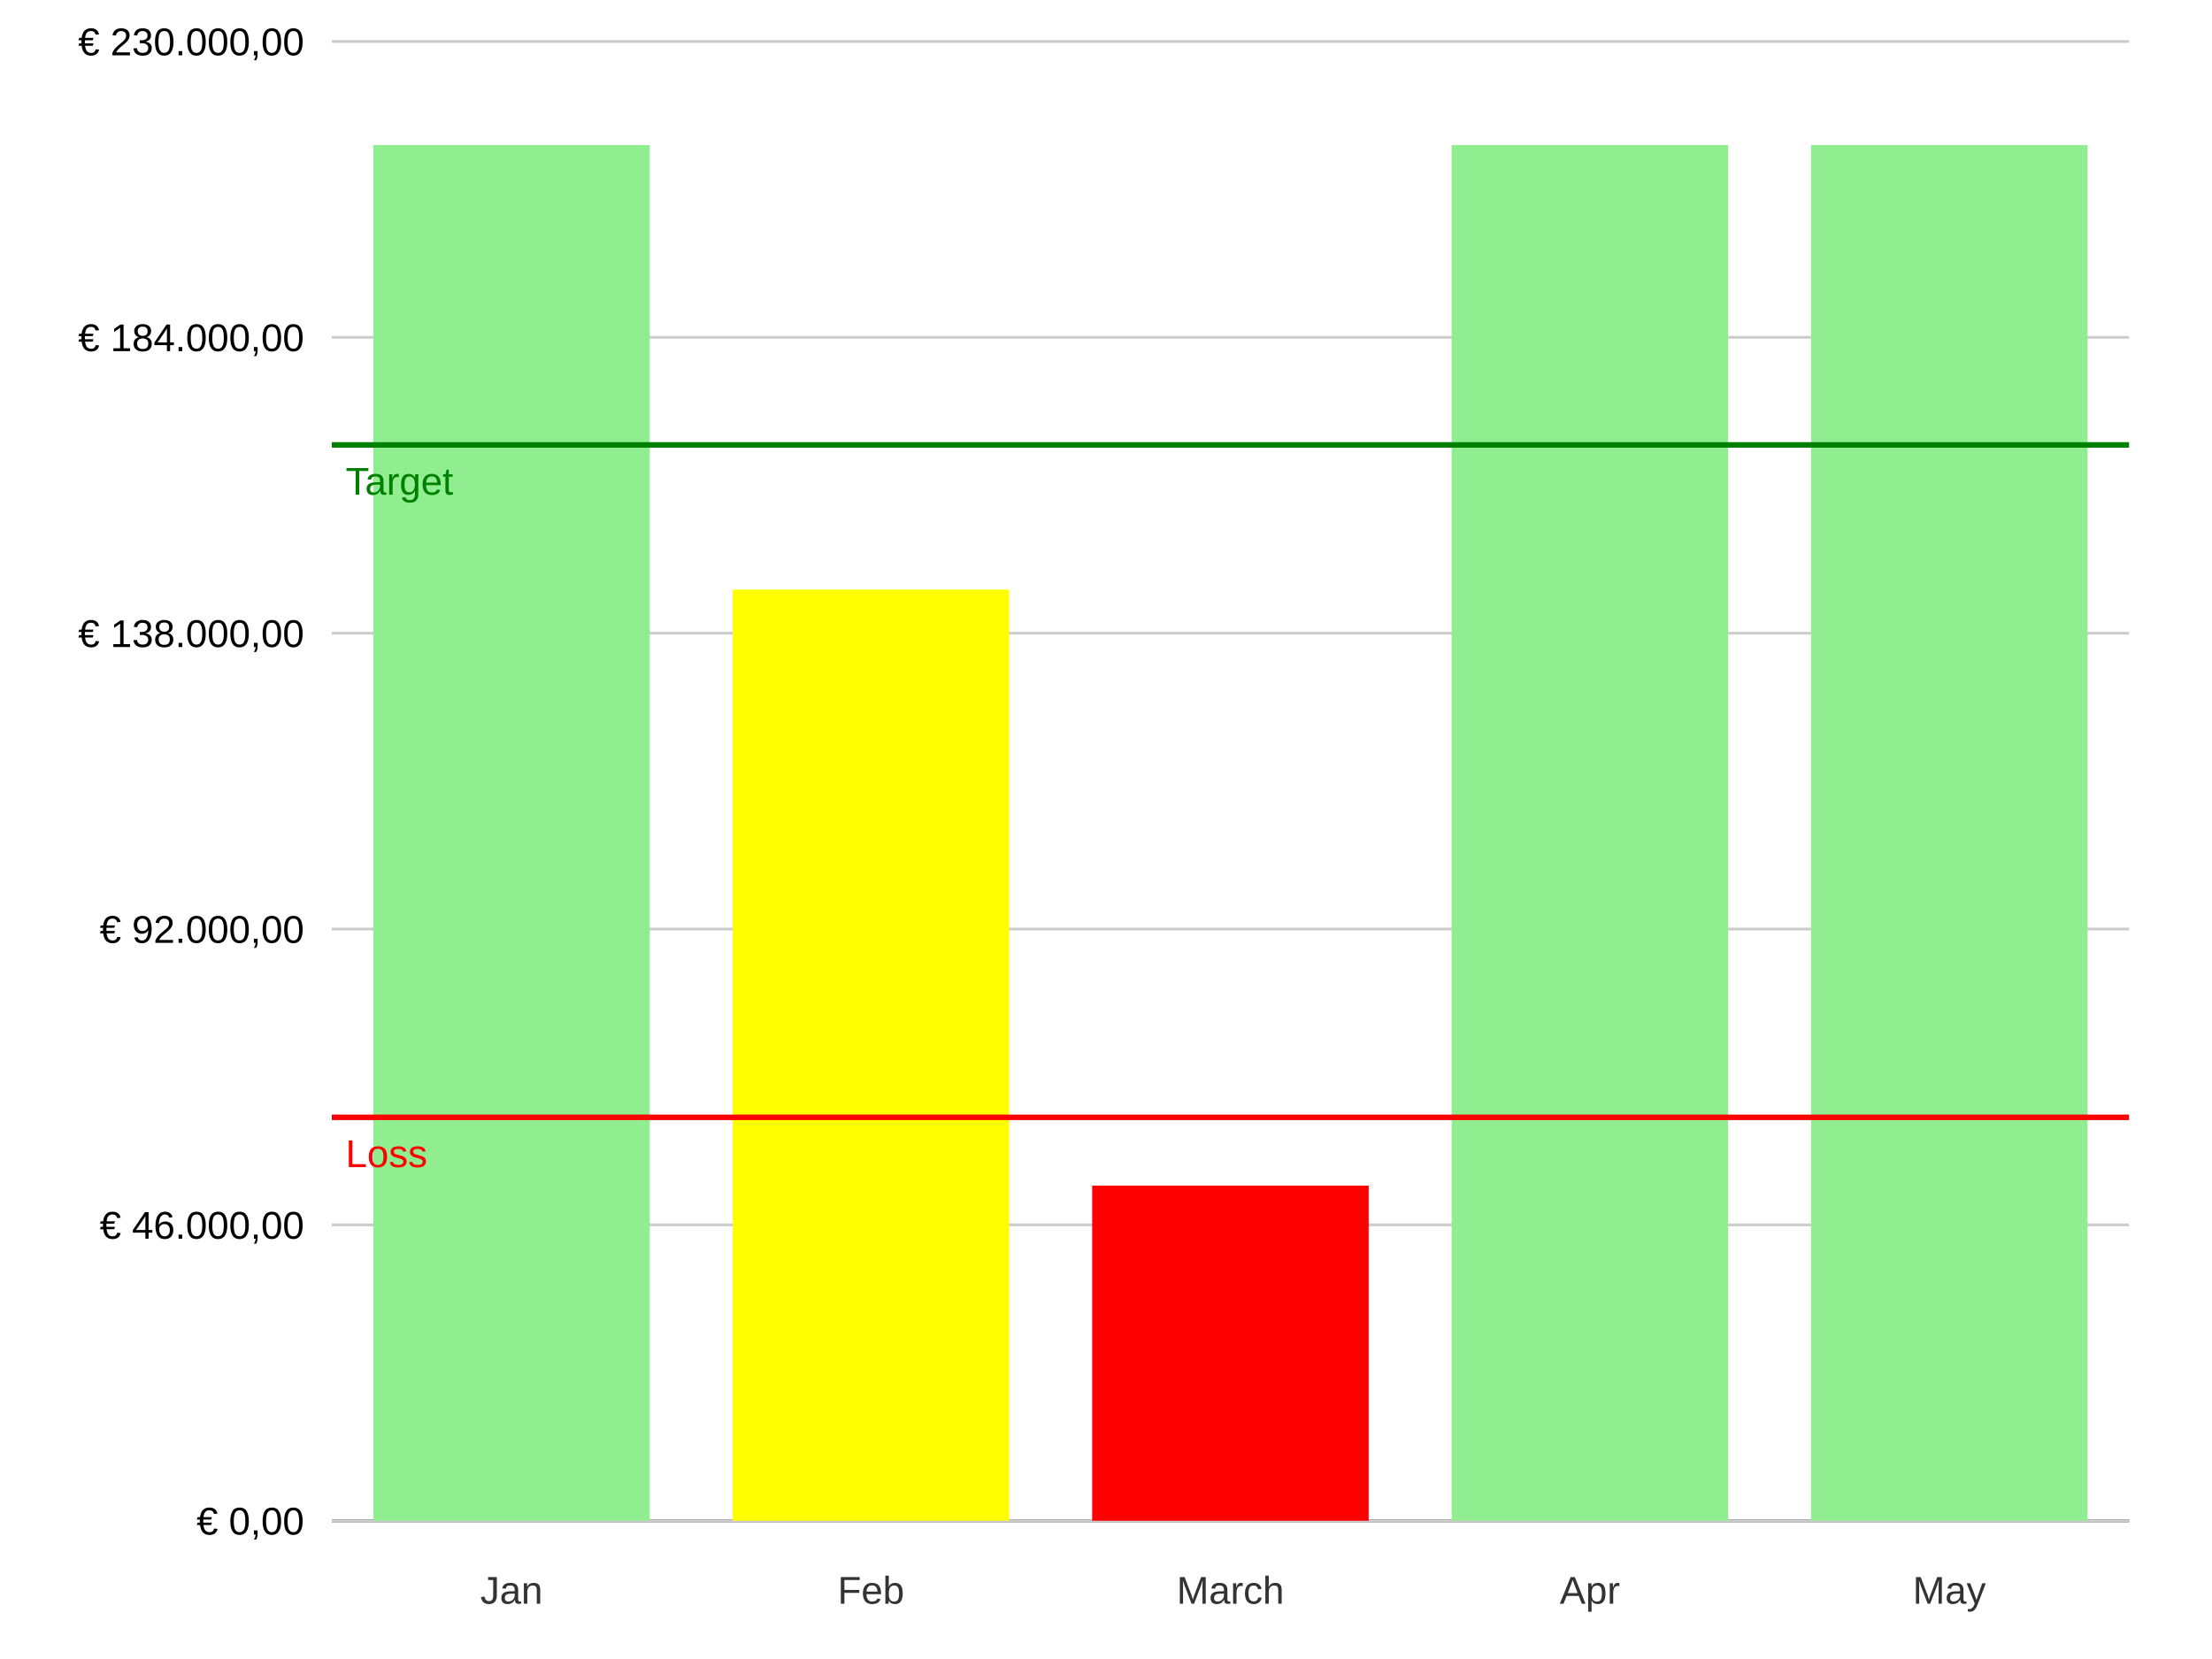
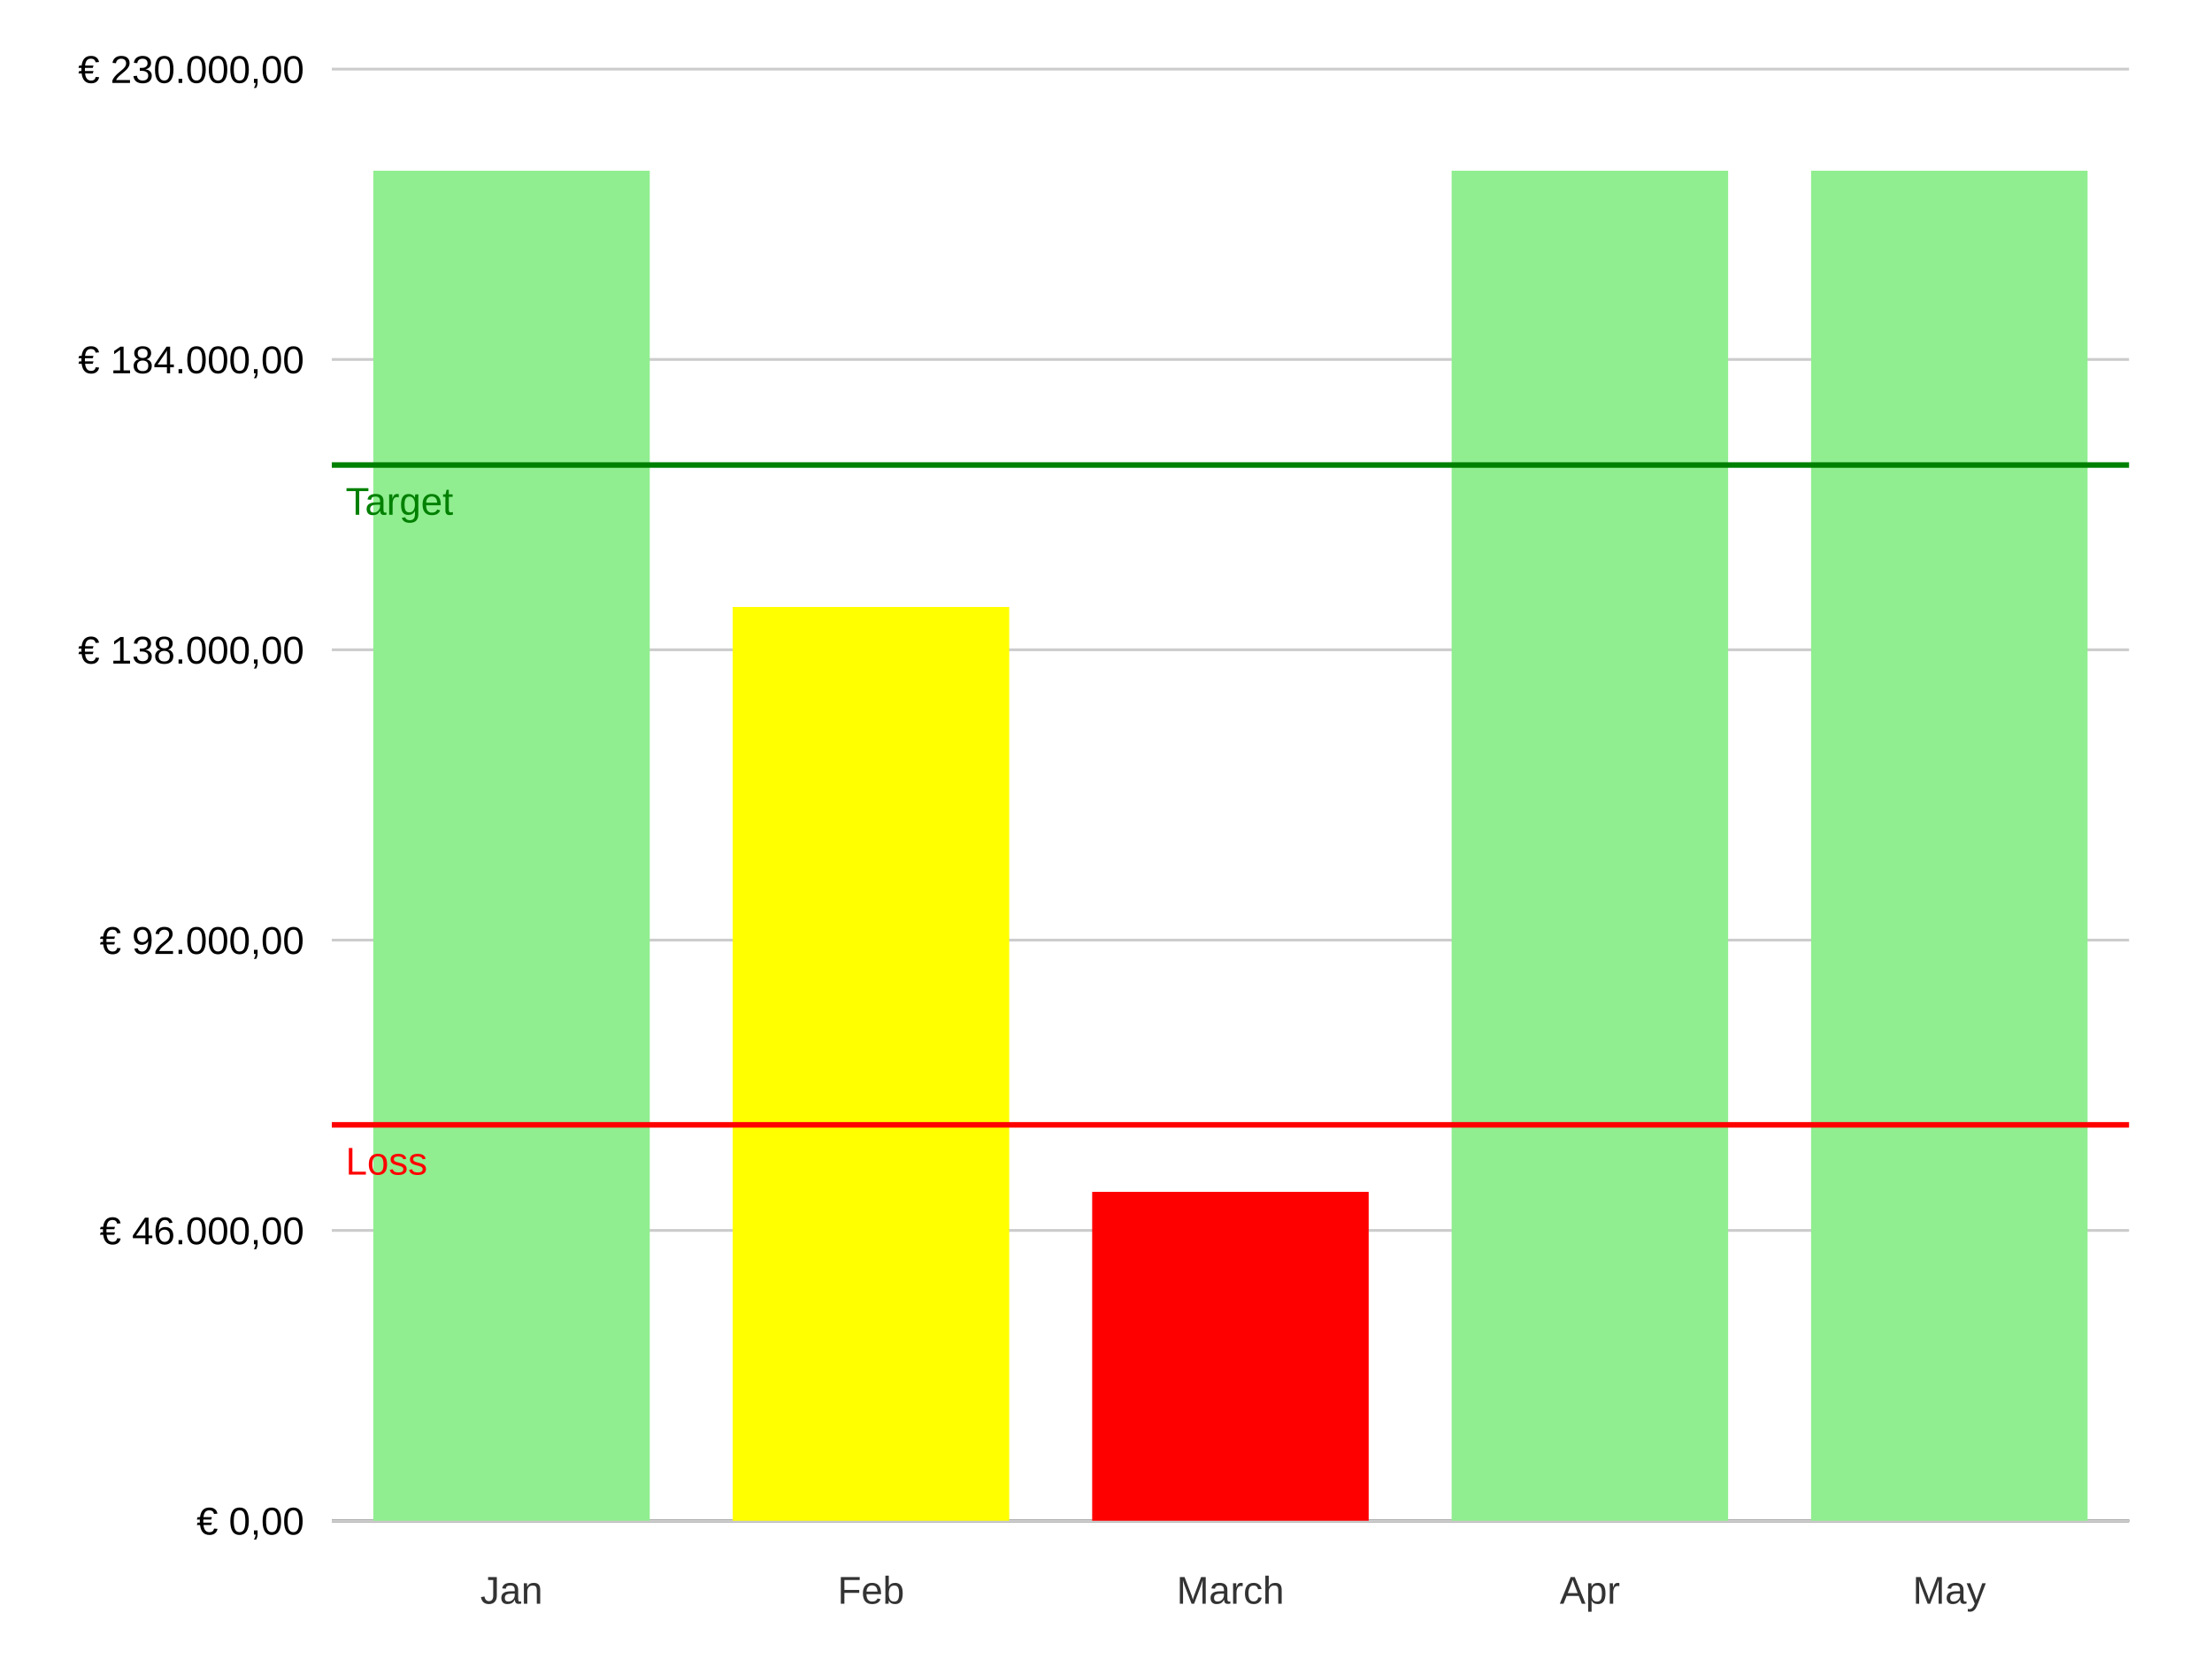
<svg xmlns="http://www.w3.org/2000/svg" width="800" height="600">
  <rect width="800" height="600" fill="white" />
  <text x="110" y="555" font-family="arial" font-size="14" fill="black" text-anchor="end">€ 0,00</text>
-   <text x="110" y="448" font-family="arial" font-size="14" fill="black" text-anchor="end">€ 46.000,00</text>
-   <text x="110" y="341" font-family="arial" font-size="14" fill="black" text-anchor="end">€ 92.000,00</text>
-   <text x="110" y="234" font-family="arial" font-size="14" fill="black" text-anchor="end">€ 138.000,00</text>
-   <text x="110" y="127" font-family="arial" font-size="14" fill="black" text-anchor="end">€ 184.000,00</text>
-   <text x="110" y="20" font-family="arial" font-size="14" fill="black" text-anchor="end">€ 230.000,00</text>
-   <text text-anchor="middle" font-family="arial" alignment-baseline="middle" transform="rotate(270, 20, 267.5)" x="20" y="267.5" font-size="14" fill="black" />
+   <text x="110" y="450" font-family="arial" font-size="14" fill="black" text-anchor="end">€ 46.000,00</text>
+   <text x="110" y="345" font-family="arial" font-size="14" fill="black" text-anchor="end">€ 92.000,00</text>
+   <text x="110" y="240" font-family="arial" font-size="14" fill="black" text-anchor="end">€ 138.000,00</text>
+   <text x="110" y="135" font-family="arial" font-size="14" fill="black" text-anchor="end">€ 184.000,00</text>
+   <text x="110" y="30" font-family="arial" font-size="14" fill="black" text-anchor="end">€ 230.000,00</text>
+   <text text-anchor="middle" font-family="arial" alignment-baseline="middle" transform="rotate(270, 20, 262.5)" x="20" y="262.5" font-size="14" fill="black" />
  <line x1="120" y1="550" x2="770" y2="550" stroke="black" />
  <text x="445" y="590" font-family="arial" font-size="14" text-anchor="middle" />
  <line x1="120" y1="550" x2="770" y2="550" stroke="#ccc" stroke-dasharray="" stroke-width="1" />
-   <line x1="120" y1="443" x2="770" y2="443" stroke="#ccc" stroke-dasharray="" stroke-width="1" />
-   <line x1="120" y1="336" x2="770" y2="336" stroke="#ccc" stroke-dasharray="" stroke-width="1" />
-   <line x1="120" y1="229" x2="770" y2="229" stroke="#ccc" stroke-dasharray="" stroke-width="1" />
-   <line x1="120" y1="122" x2="770" y2="122" stroke="#ccc" stroke-dasharray="" stroke-width="1" />
-   <line x1="120" y1="15" x2="770" y2="15" stroke="#ccc" stroke-dasharray="" stroke-width="1" />
-   <rect x="135" y="52.445" width="100" height="497.555" fill="lightgreen" fill-opacity="1" stroke="none" stroke-width="0" rx="0" ry="0" />
+   <line x1="120" y1="445" x2="770" y2="445" stroke="#ccc" stroke-dasharray="" stroke-width="1" />
+   <line x1="120" y1="340" x2="770" y2="340" stroke="#ccc" stroke-dasharray="" stroke-width="1" />
+   <line x1="120" y1="235" x2="770" y2="235" stroke="#ccc" stroke-dasharray="" stroke-width="1" />
+   <line x1="120" y1="130" x2="770" y2="130" stroke="#ccc" stroke-dasharray="" stroke-width="1" />
+   <line x1="120" y1="25" x2="770" y2="25" stroke="#ccc" stroke-dasharray="" stroke-width="1" />
+   <rect x="135" y="61.745" width="100" height="488.255" fill="lightgreen" fill-opacity="1" stroke="none" stroke-width="0" rx="0" ry="0" />
  <text x="185" y="580" font-family="arial" font-size="14" fill="#333" stroke="none" stroke-width="0" text-anchor="middle" dominant-baseline="alphabetic">Jan</text>
-   <rect x="265" y="213.232" width="100" height="336.768" fill="yellow" fill-opacity="1" stroke="none" stroke-width="0" rx="0" ry="0" />
+   <rect x="265" y="219.527" width="100" height="330.473" fill="yellow" fill-opacity="1" stroke="none" stroke-width="0" rx="0" ry="0" />
  <text x="315" y="580" font-family="arial" font-size="14" fill="#333" stroke="none" stroke-width="0" text-anchor="middle" dominant-baseline="alphabetic">Feb</text>
-   <rect x="395" y="428.788" width="100" height="121.212" fill="red" fill-opacity="1" stroke="none" stroke-width="0" rx="0" ry="0" />
+   <rect x="395" y="431.054" width="100" height="118.946" fill="red" fill-opacity="1" stroke="none" stroke-width="0" rx="0" ry="0" />
  <text x="445" y="580" font-family="arial" font-size="14" fill="#333" stroke="none" stroke-width="0" text-anchor="middle" dominant-baseline="alphabetic">March</text>
-   <rect x="525" y="52.445" width="100" height="497.555" fill="lightgreen" fill-opacity="1" stroke="none" stroke-width="0" rx="0" ry="0" />
+   <rect x="525" y="61.745" width="100" height="488.255" fill="lightgreen" fill-opacity="1" stroke="none" stroke-width="0" rx="0" ry="0" />
  <text x="575" y="580" font-family="arial" font-size="14" fill="#333" stroke="none" stroke-width="0" text-anchor="middle" dominant-baseline="alphabetic">Apr</text>
-   <rect x="655" y="52.445" width="100" height="497.555" fill="lightgreen" fill-opacity="1" stroke="none" stroke-width="0" rx="0" ry="0" />
+   <rect x="655" y="61.745" width="100" height="488.255" fill="lightgreen" fill-opacity="1" stroke="none" stroke-width="0" rx="0" ry="0" />
  <text x="705" y="580" font-family="arial" font-size="14" fill="#333" stroke="none" stroke-width="0" text-anchor="middle" dominant-baseline="alphabetic">May</text>
-   <line x1="120" y1="160.909" x2="770" y2="160.909" stroke="green" stroke-dasharray="" stroke-width="2" />
-   <text x="125" y="178.909" font-family="arial" font-size="14" fill="green" stroke="none" stroke-width="0" text-anchor="start" dominant-baseline="alphabetic">Target</text>
-   <line x1="120" y1="404.091" x2="770" y2="404.091" stroke="red" stroke-dasharray="" stroke-width="2" />
-   <text x="125" y="422.091" font-family="arial" font-size="14" fill="red" stroke="none" stroke-width="0" text-anchor="start" dominant-baseline="alphabetic">Loss</text>
+   <line x1="120" y1="168.182" x2="770" y2="168.182" stroke="green" stroke-dasharray="" stroke-width="2" />
+   <text x="125" y="186.182" font-family="arial" font-size="14" fill="green" stroke="none" stroke-width="0" text-anchor="start" dominant-baseline="alphabetic">Target</text>
+   <line x1="120" y1="406.818" x2="770" y2="406.818" stroke="red" stroke-dasharray="" stroke-width="2" />
+   <text x="125" y="424.818" font-family="arial" font-size="14" fill="red" stroke="none" stroke-width="0" text-anchor="start" dominant-baseline="alphabetic">Loss</text>
</svg>
